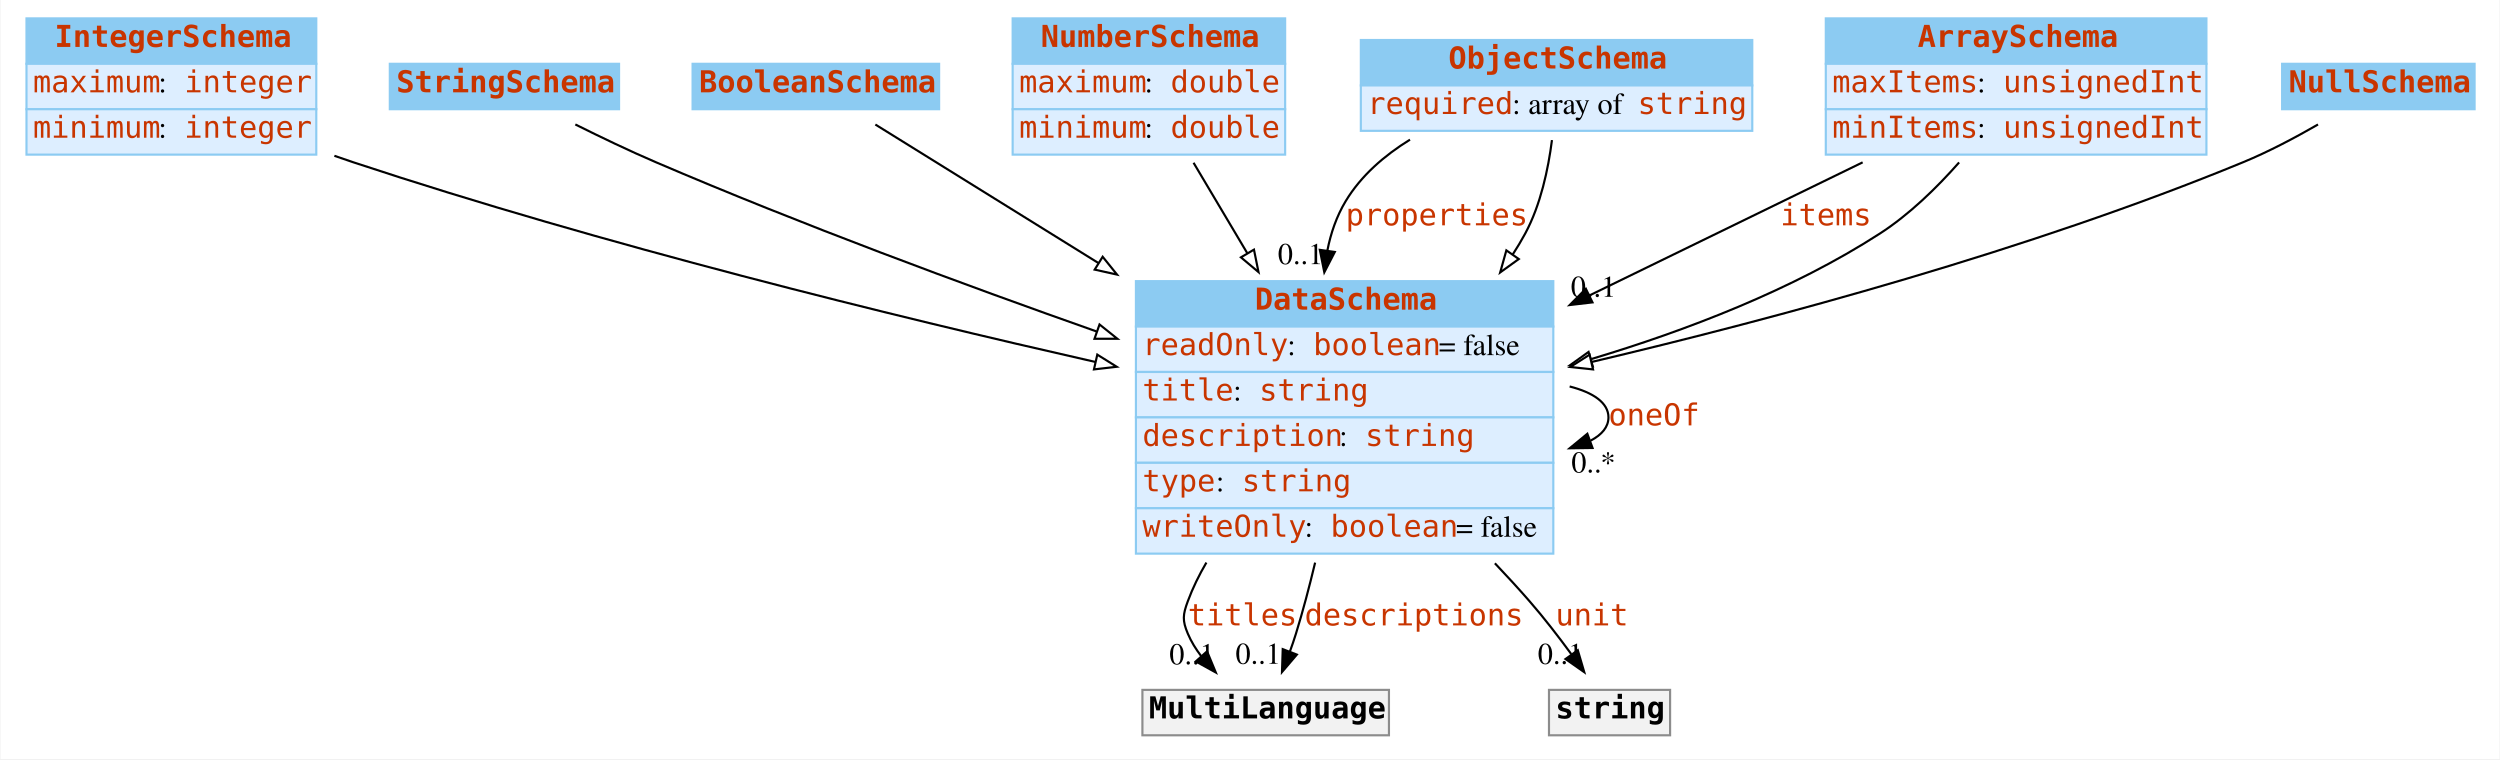
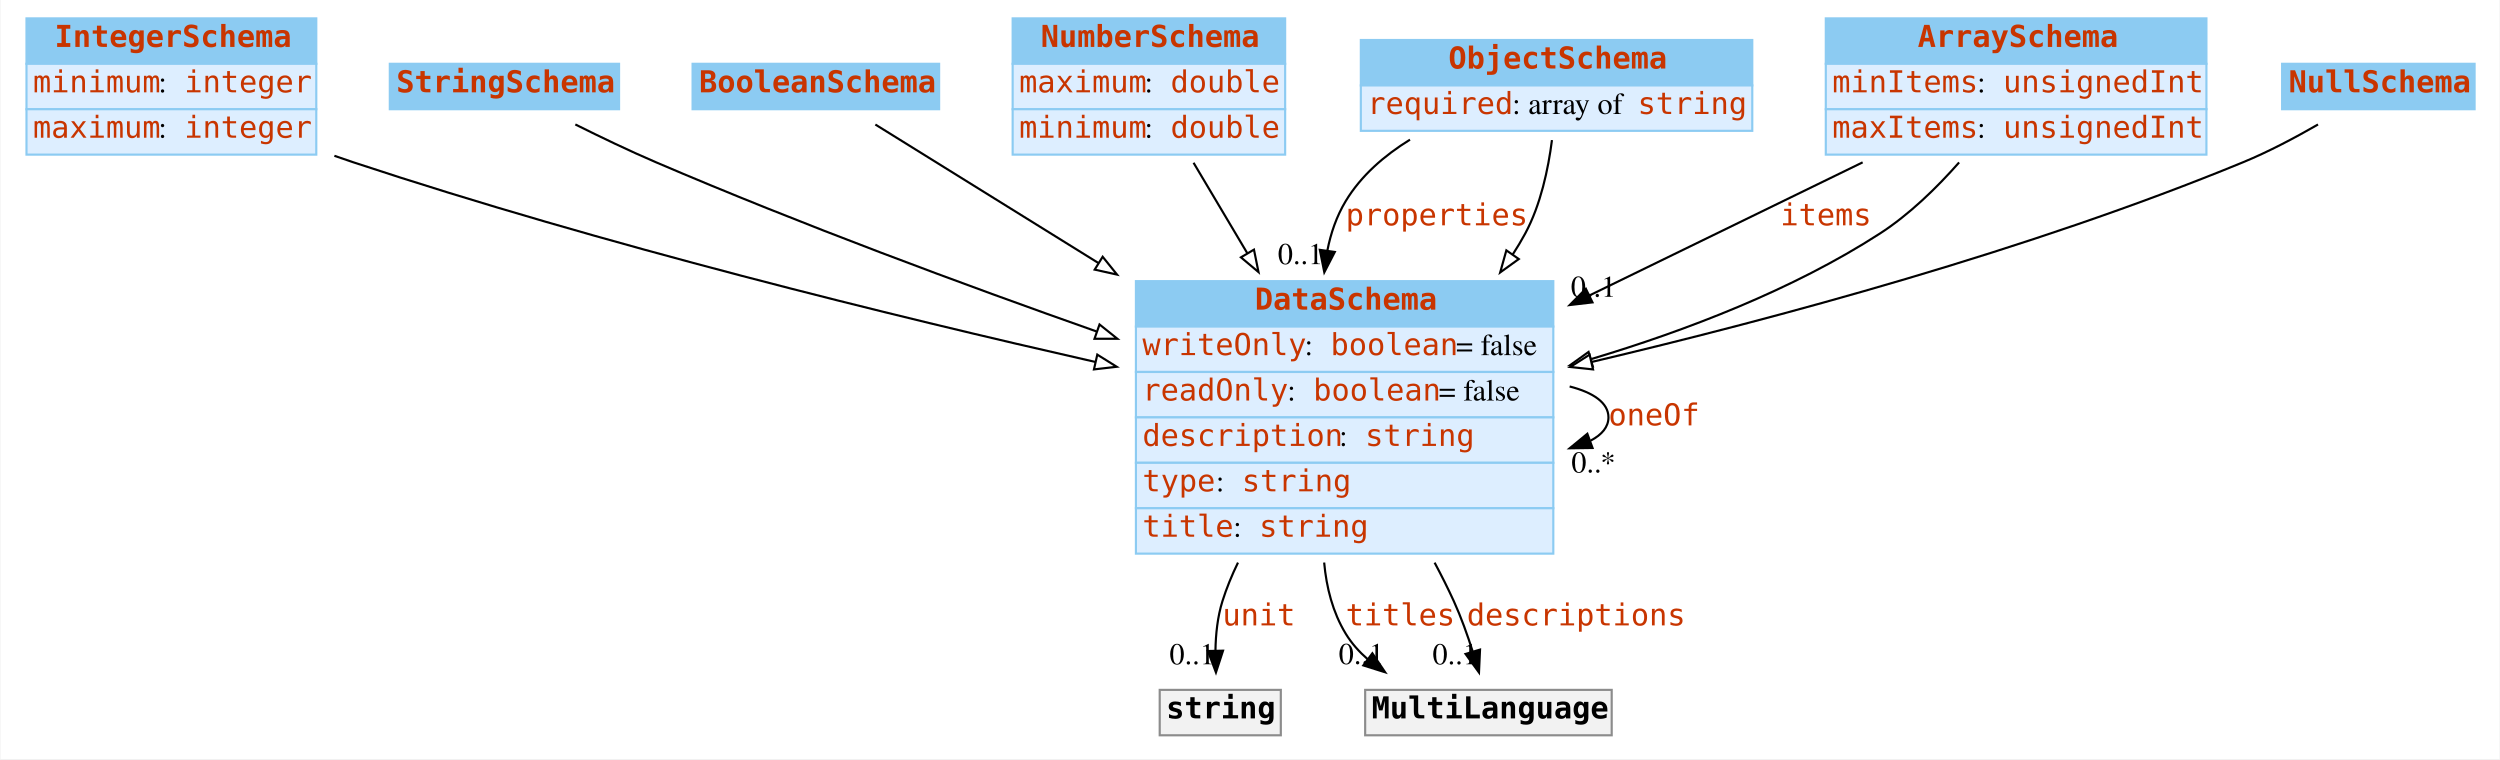
<svg xmlns="http://www.w3.org/2000/svg" width="1156pt" height="351pt" viewBox="0.00 0.00 1155.50 351.00">
  <g id="graph0" class="graph" transform="scale(1 1) rotate(0) translate(4 347)">
    <polygon fill="white" stroke="none" points="-4,4 -4,-347 1151.5,-347 1151.5,4 -4,4" />
    <g id="node1" class="node">
      <polygon fill="#8ccbf2" stroke="none" points="8,-317.5 8,-338.5 142,-338.5 142,-317.5 8,-317.5" />
      <polygon fill="none" stroke="#8ccbf2" points="8,-317.5 8,-338.5 142,-338.5 142,-317.5 8,-317.5" />
      <text text-anchor="start" x="21" y="-325.3" font-family="mono" font-weight="bold" font-size="14.00" fill="#c83500">IntegerSchema</text>
      <polygon fill="#ddeeff" stroke="none" points="8,-296.5 8,-317.5 142,-317.5 142,-296.5 8,-296.5" />
      <polygon fill="none" stroke="#8ccbf2" points="8,-296.5 8,-317.5 142,-317.5 142,-296.5 8,-296.5" />
-       <text text-anchor="start" x="11" y="-304.3" font-family="mono" font-size="14.00" fill="#c83500">maximum</text>
+       <text text-anchor="start" x="11" y="-304.3" font-family="mono" font-size="14.00" fill="#c83500">minimum</text>
      <text text-anchor="start" x="69" y="-304.3" font-family="Times,serif" font-size="14.00"> : </text>
      <text text-anchor="start" x="81" y="-304.3" font-family="mono" font-size="14.00" fill="#c83500">integer</text>
      <polygon fill="#ddeeff" stroke="none" points="8,-275.5 8,-296.5 142,-296.5 142,-275.5 8,-275.5" />
      <polygon fill="none" stroke="#8ccbf2" points="8,-275.5 8,-296.5 142,-296.5 142,-275.5 8,-275.5" />
-       <text text-anchor="start" x="11" y="-283.3" font-family="mono" font-size="14.00" fill="#c83500">minimum</text>
+       <text text-anchor="start" x="11" y="-283.3" font-family="mono" font-size="14.00" fill="#c83500">maximum</text>
      <text text-anchor="start" x="69" y="-283.3" font-family="Times,serif" font-size="14.00"> : </text>
      <text text-anchor="start" x="81" y="-283.3" font-family="mono" font-size="14.00" fill="#c83500">integer</text>
    </g>
    <g id="node8" class="node">
      <polygon fill="#8ccbf2" stroke="none" points="521,-196 521,-217 714,-217 714,-196 521,-196" />
      <polygon fill="none" stroke="#8ccbf2" points="521,-196 521,-217 714,-217 714,-196 521,-196" />
      <text text-anchor="start" x="576" y="-203.8" font-family="mono" font-weight="bold" font-size="14.00" fill="#c83500">DataSchema</text>
      <polygon fill="#ddeeff" stroke="none" points="521,-175 521,-196 714,-196 714,-175 521,-175" />
      <polygon fill="none" stroke="#8ccbf2" points="521,-175 521,-196 714,-196 714,-175 521,-175" />
-       <text text-anchor="start" x="524" y="-182.8" font-family="mono" font-size="14.00" fill="#c83500">readOnly</text>
-       <text text-anchor="start" x="591" y="-182.8" font-family="Times,serif" font-size="14.00"> : </text>
-       <text text-anchor="start" x="603" y="-182.8" font-family="mono" font-size="14.00" fill="#c83500">boolean</text>
-       <text text-anchor="start" x="661" y="-182.8" font-family="Times,serif" font-size="14.00"> = false</text>
+       <text text-anchor="start" x="524" y="-182.8" font-family="mono" font-size="14.00" fill="#c83500">writeOnly</text>
+       <text text-anchor="start" x="599" y="-182.8" font-family="Times,serif" font-size="14.00"> : </text>
+       <text text-anchor="start" x="611" y="-182.8" font-family="mono" font-size="14.00" fill="#c83500">boolean</text>
+       <text text-anchor="start" x="669" y="-182.8" font-family="Times,serif" font-size="14.00"> = false</text>
      <polygon fill="#ddeeff" stroke="none" points="521,-154 521,-175 714,-175 714,-154 521,-154" />
      <polygon fill="none" stroke="#8ccbf2" points="521,-154 521,-175 714,-175 714,-154 521,-154" />
-       <text text-anchor="start" x="524" y="-161.8" font-family="mono" font-size="14.00" fill="#c83500">title</text>
-       <text text-anchor="start" x="566" y="-161.8" font-family="Times,serif" font-size="14.00"> : </text>
-       <text text-anchor="start" x="578" y="-161.8" font-family="mono" font-size="14.00" fill="#c83500">string</text>
+       <text text-anchor="start" x="524" y="-161.8" font-family="mono" font-size="14.00" fill="#c83500">readOnly</text>
+       <text text-anchor="start" x="591" y="-161.8" font-family="Times,serif" font-size="14.00"> : </text>
+       <text text-anchor="start" x="603" y="-161.8" font-family="mono" font-size="14.00" fill="#c83500">boolean</text>
+       <text text-anchor="start" x="661" y="-161.8" font-family="Times,serif" font-size="14.00"> = false</text>
      <polygon fill="#ddeeff" stroke="none" points="521,-133 521,-154 714,-154 714,-133 521,-133" />
      <polygon fill="none" stroke="#8ccbf2" points="521,-133 521,-154 714,-154 714,-133 521,-133" />
      <text text-anchor="start" x="524" y="-140.8" font-family="mono" font-size="14.00" fill="#c83500">description</text>
      <text text-anchor="start" x="615" y="-140.8" font-family="Times,serif" font-size="14.00"> : </text>
      <text text-anchor="start" x="627" y="-140.8" font-family="mono" font-size="14.00" fill="#c83500">string</text>
      <polygon fill="#ddeeff" stroke="none" points="521,-112 521,-133 714,-133 714,-112 521,-112" />
      <polygon fill="none" stroke="#8ccbf2" points="521,-112 521,-133 714,-133 714,-112 521,-112" />
      <text text-anchor="start" x="524" y="-119.8" font-family="mono" font-size="14.00" fill="#c83500">type</text>
      <text text-anchor="start" x="558" y="-119.8" font-family="Times,serif" font-size="14.00"> : </text>
      <text text-anchor="start" x="570" y="-119.8" font-family="mono" font-size="14.00" fill="#c83500">string</text>
      <polygon fill="#ddeeff" stroke="none" points="521,-91 521,-112 714,-112 714,-91 521,-91" />
      <polygon fill="none" stroke="#8ccbf2" points="521,-91 521,-112 714,-112 714,-91 521,-91" />
-       <text text-anchor="start" x="524" y="-98.8" font-family="mono" font-size="14.00" fill="#c83500">writeOnly</text>
-       <text text-anchor="start" x="599" y="-98.8" font-family="Times,serif" font-size="14.00"> : </text>
-       <text text-anchor="start" x="611" y="-98.8" font-family="mono" font-size="14.00" fill="#c83500">boolean</text>
-       <text text-anchor="start" x="669" y="-98.8" font-family="Times,serif" font-size="14.00"> = false</text>
+       <text text-anchor="start" x="524" y="-98.8" font-family="mono" font-size="14.00" fill="#c83500">title</text>
+       <text text-anchor="start" x="566" y="-98.8" font-family="Times,serif" font-size="14.00"> : </text>
+       <text text-anchor="start" x="578" y="-98.8" font-family="mono" font-size="14.00" fill="#c83500">string</text>
    </g>
-     <g id="edge9" class="edge">
+     <g id="edge10" class="edge">
      <path fill="none" stroke="black" d="M150.369,-274.964C153.272,-273.934 156.157,-272.942 159,-272 274.119,-233.863 408.94,-200.77 502.361,-179.605" />
      <polygon fill="white" stroke="black" points="503.137,-183.018 512.122,-177.403 501.596,-176.189 503.137,-183.018" />
    </g>
    <g id="node2" class="node">
      <polygon fill="#8ccbf2" stroke="none" points="176,-296.5 176,-317.5 282,-317.5 282,-296.5 176,-296.5" />
      <polygon fill="none" stroke="#8ccbf2" points="176,-296.5 176,-317.5 282,-317.5 282,-296.5 176,-296.5" />
      <text text-anchor="start" x="179" y="-304.3" font-family="mono" font-weight="bold" font-size="14.00" fill="#c83500">StringSchema</text>
    </g>
    <g id="edge13" class="edge">
      <path fill="none" stroke="black" d="M261.782,-289.455C273.412,-283.645 286.673,-277.288 299,-272 365.584,-243.437 441.703,-215.277 502.773,-193.743" />
      <polygon fill="white" stroke="black" points="504.167,-196.963 512.441,-190.345 501.846,-190.359 504.167,-196.963" />
    </g>
    <g id="node3" class="node">
      <polygon fill="#8ccbf2" stroke="none" points="316,-296.5 316,-317.5 430,-317.5 430,-296.5 316,-296.5" />
      <polygon fill="none" stroke="#8ccbf2" points="316,-296.5 316,-317.5 430,-317.5 430,-296.5 316,-296.5" />
      <text text-anchor="start" x="319" y="-304.3" font-family="mono" font-weight="bold" font-size="14.00" fill="#c83500">BooleanSchema</text>
    </g>
    <g id="edge11" class="edge">
      <path fill="none" stroke="black" d="M400.516,-289.416C425.891,-273.66 465.318,-249.179 503.609,-225.405" />
      <polygon fill="white" stroke="black" points="505.621,-228.275 512.271,-220.027 501.929,-222.328 505.621,-228.275" />
    </g>
    <g id="node4" class="node">
      <polygon fill="#8ccbf2" stroke="none" points="464,-317.5 464,-338.5 590,-338.5 590,-317.5 464,-317.5" />
      <polygon fill="none" stroke="#8ccbf2" points="464,-317.5 464,-338.5 590,-338.5 590,-317.5 464,-317.5" />
      <text text-anchor="start" x="477" y="-325.3" font-family="mono" font-weight="bold" font-size="14.00" fill="#c83500">NumberSchema</text>
      <polygon fill="#ddeeff" stroke="none" points="464,-296.5 464,-317.5 590,-317.5 590,-296.5 464,-296.5" />
      <polygon fill="none" stroke="#8ccbf2" points="464,-296.5 464,-317.5 590,-317.5 590,-296.5 464,-296.5" />
      <text text-anchor="start" x="467" y="-304.3" font-family="mono" font-size="14.00" fill="#c83500">maximum</text>
      <text text-anchor="start" x="525" y="-304.3" font-family="Times,serif" font-size="14.00"> : </text>
      <text text-anchor="start" x="537" y="-304.3" font-family="mono" font-size="14.00" fill="#c83500">double</text>
      <polygon fill="#ddeeff" stroke="none" points="464,-275.5 464,-296.5 590,-296.5 590,-275.5 464,-275.5" />
      <polygon fill="none" stroke="#8ccbf2" points="464,-275.5 464,-296.5 590,-296.5 590,-275.5 464,-275.5" />
      <text text-anchor="start" x="467" y="-283.3" font-family="mono" font-size="14.00" fill="#c83500">minimum</text>
      <text text-anchor="start" x="525" y="-283.3" font-family="Times,serif" font-size="14.00"> : </text>
      <text text-anchor="start" x="537" y="-283.3" font-family="mono" font-size="14.00" fill="#c83500">double</text>
    </g>
-     <g id="edge7" class="edge">
+     <g id="edge9" class="edge">
      <path fill="none" stroke="black" d="M547.648,-271.743C555.11,-259.182 563.85,-244.47 572.562,-229.804" />
      <polygon fill="white" stroke="black" points="575.58,-231.577 577.678,-221.192 569.562,-228.002 575.58,-231.577" />
    </g>
    <g id="node5" class="node">
      <polygon fill="#8ccbf2" stroke="none" points="625,-307.5 625,-328.5 806,-328.5 806,-307.5 625,-307.5" />
      <polygon fill="none" stroke="#8ccbf2" points="625,-307.5 625,-328.5 806,-328.5 806,-307.5 625,-307.5" />
      <text text-anchor="start" x="665.5" y="-315.3" font-family="mono" font-weight="bold" font-size="14.00" fill="#c83500">ObjectSchema</text>
      <polygon fill="#ddeeff" stroke="none" points="625,-286.5 625,-307.5 806,-307.5 806,-286.5 625,-286.5" />
      <polygon fill="none" stroke="#8ccbf2" points="625,-286.5 625,-307.5 806,-307.5 806,-286.5 625,-286.5" />
      <text text-anchor="start" x="628" y="-294.3" font-family="mono" font-size="14.00" fill="#c83500">required</text>
      <text text-anchor="start" x="695" y="-294.3" font-family="Times,serif" font-size="14.00"> : array of </text>
      <text text-anchor="start" x="753" y="-294.3" font-family="mono" font-size="14.00" fill="#c83500">string</text>
    </g>
    <g id="edge1" class="edge">
      <path fill="none" stroke="black" d="M647.732,-282.423C635.903,-275.127 625.117,-265.808 618,-254 613.774,-246.988 611.086,-239.158 609.509,-231.057" />
      <polygon fill="black" stroke="black" points="612.965,-230.495 608.11,-221.078 606.033,-231.467 612.965,-230.495" />
      <text text-anchor="start" x="618" y="-242.8" font-family="mono" font-size="14.00" fill="#c83500">properties</text>
      <text text-anchor="middle" x="597.11" y="-224.878" font-family="Times,serif" font-size="14.00">0..1</text>
    </g>
-     <g id="edge8" class="edge">
+     <g id="edge7" class="edge">
      <path fill="none" stroke="black" d="M713.377,-282.225C711.666,-268.829 708.163,-252.27 701,-239 699.231,-235.722 697.293,-232.488 695.219,-229.309" />
      <polygon fill="white" stroke="black" points="698.03,-227.221 689.434,-221.027 692.291,-231.23 698.03,-227.221" />
    </g>
    <g id="node6" class="node">
      <polygon fill="#8ccbf2" stroke="none" points="840,-317.5 840,-338.5 1016,-338.5 1016,-317.5 840,-317.5" />
      <polygon fill="none" stroke="#8ccbf2" points="840,-317.5 840,-338.5 1016,-338.5 1016,-317.5 840,-317.5" />
      <text text-anchor="start" x="882.5" y="-325.3" font-family="mono" font-weight="bold" font-size="14.00" fill="#c83500">ArraySchema</text>
      <polygon fill="#ddeeff" stroke="none" points="840,-296.5 840,-317.5 1016,-317.5 1016,-296.5 840,-296.5" />
      <polygon fill="none" stroke="#8ccbf2" points="840,-296.5 840,-317.5 1016,-317.5 1016,-296.5 840,-296.5" />
-       <text text-anchor="start" x="843" y="-304.3" font-family="mono" font-size="14.00" fill="#c83500">maxItems</text>
+       <text text-anchor="start" x="843" y="-304.3" font-family="mono" font-size="14.00" fill="#c83500">minItems</text>
      <text text-anchor="start" x="910" y="-304.3" font-family="Times,serif" font-size="14.00"> : </text>
      <text text-anchor="start" x="922" y="-304.3" font-family="mono" font-size="14.00" fill="#c83500">unsignedInt</text>
      <polygon fill="#ddeeff" stroke="none" points="840,-275.5 840,-296.5 1016,-296.5 1016,-275.5 840,-275.5" />
      <polygon fill="none" stroke="#8ccbf2" points="840,-275.5 840,-296.5 1016,-296.5 1016,-275.5 840,-275.5" />
-       <text text-anchor="start" x="843" y="-283.3" font-family="mono" font-size="14.00" fill="#c83500">minItems</text>
+       <text text-anchor="start" x="843" y="-283.3" font-family="mono" font-size="14.00" fill="#c83500">maxItems</text>
      <text text-anchor="start" x="910" y="-283.3" font-family="Times,serif" font-size="14.00"> : </text>
      <text text-anchor="start" x="922" y="-283.3" font-family="mono" font-size="14.00" fill="#c83500">unsignedInt</text>
    </g>
    <g id="edge2" class="edge">
      <path fill="none" stroke="black" d="M857.04,-271.933C819.711,-253.748 773.044,-231.015 730.808,-210.44" />
      <polygon fill="black" stroke="black" points="732.11,-207.181 721.587,-205.948 729.045,-213.474 732.11,-207.181" />
      <text text-anchor="start" x="819" y="-242.8" font-family="mono" font-size="14.00" fill="#c83500">items</text>
      <text text-anchor="middle" x="732.587" y="-209.748" font-family="Times,serif" font-size="14.00">0..1</text>
    </g>
-     <g id="edge10" class="edge">
+     <g id="edge8" class="edge">
      <path fill="none" stroke="black" d="M901.641,-271.886C891.278,-260.14 878.602,-247.781 865,-239 824.7,-212.985 775.488,-194.145 731.557,-180.984" />
      <polygon fill="white" stroke="black" points="732.267,-177.545 721.686,-178.095 730.3,-184.264 732.267,-177.545" />
    </g>
    <g id="node7" class="node">
      <polygon fill="#8ccbf2" stroke="none" points="1051,-296.5 1051,-317.5 1140,-317.5 1140,-296.5 1051,-296.5" />
      <polygon fill="none" stroke="#8ccbf2" points="1051,-296.5 1051,-317.5 1140,-317.5 1140,-296.5 1051,-296.5" />
      <text text-anchor="start" x="1054" y="-304.3" font-family="mono" font-weight="bold" font-size="14.00" fill="#c83500">NullSchema</text>
    </g>
    <g id="edge12" class="edge">
      <path fill="none" stroke="black" d="M1067.6,-289.442C1057.06,-283.364 1044.73,-276.835 1033,-272 934.253,-231.297 816.684,-199.682 731.765,-179.634" />
      <polygon fill="white" stroke="black" points="732.369,-176.181 721.835,-177.307 730.772,-182.996 732.369,-176.181" />
    </g>
-     <g id="edge3" class="edge">
+     <g id="edge5" class="edge">
      <path fill="none" stroke="black" d="M721.552,-168.293C732.49,-165.502 739.5,-160.738 739.5,-154 739.5,-149.578 736.481,-146.006 731.314,-143.285" />
      <polygon fill="black" stroke="black" points="732.146,-139.862 721.552,-139.707 729.737,-146.434 732.146,-139.862" />
      <text text-anchor="start" x="739.5" y="-150.3" font-family="mono" font-size="14.00" fill="#c83500">oneOf</text>
      <text text-anchor="middle" x="732.552" y="-128.507" font-family="Times,serif" font-size="14.00">0..*</text>
    </g>
    <g id="node9" class="node">
-       <polygon fill="#f2f2f2" stroke="none" points="524,-7 524,-28 638,-28 638,-7 524,-7" />
-       <polygon fill="none" stroke="#8c8c8c" points="524,-7 524,-28 638,-28 638,-7 524,-7" />
-       <text text-anchor="start" x="527" y="-14.8" font-family="mono" font-weight="bold" font-size="14.00">MultiLanguage</text>
+       <polygon fill="#f2f2f2" stroke="none" points="532,-7 532,-28 588,-28 588,-7 532,-7" />
+       <polygon fill="none" stroke="#8c8c8c" points="532,-7 532,-28 588,-28 588,-7 532,-7" />
+       <text text-anchor="start" x="535" y="-14.8" font-family="mono" font-weight="bold" font-size="14.00">string</text>
+     </g>
+     <g id="edge3" class="edge">
+       <path fill="none" stroke="black" d="M568.195,-86.855C565.354,-81.009 562.889,-75.02 561,-69 558.739,-61.793 557.899,-53.709 557.776,-46.178" />
+       <polygon fill="black" stroke="black" points="561.278,-46.124 558.005,-36.047 554.28,-45.965 561.278,-46.124" />
+       <text text-anchor="start" x="561" y="-57.8" font-family="mono" font-size="14.00" fill="#c83500">unit</text>
+       <text text-anchor="middle" x="547.005" y="-39.847" font-family="Times,serif" font-size="14.00">0..1</text>
+     </g>
+     <g id="node10" class="node">
+       <polygon fill="#f2f2f2" stroke="none" points="627,-7 627,-28 741,-28 741,-7 627,-7" />
+       <polygon fill="none" stroke="#8c8c8c" points="627,-7 627,-28 741,-28 741,-7 627,-7" />
+       <text text-anchor="start" x="630" y="-14.8" font-family="mono" font-weight="bold" font-size="14.00">MultiLanguage</text>
    </g>
    <g id="edge4" class="edge">
-       <path fill="none" stroke="black" d="M553.584,-86.87C550.2,-81.105 547.266,-75.125 545,-69 542.687,-62.747 542.405,-60.141 545,-54 546.558,-50.311 548.717,-46.819 551.209,-43.573" />
-       <polygon fill="black" stroke="black" points="553.892,-45.823 557.943,-36.034 548.671,-41.16 553.892,-45.823" />
-       <text text-anchor="start" x="545" y="-57.8" font-family="mono" font-size="14.00" fill="#c83500">titles</text>
-       <text text-anchor="middle" x="546.943" y="-39.834" font-family="Times,serif" font-size="14.00">0..1</text>
+       <path fill="none" stroke="black" d="M608.041,-86.881C609.092,-75.308 612.014,-63.838 618,-54 620.712,-49.544 624.2,-45.624 628.155,-42.182" />
+       <polygon fill="black" stroke="black" points="630.333,-44.923 636.252,-36.136 626.145,-39.315 630.333,-44.923" />
+       <text text-anchor="start" x="618" y="-57.8" font-family="mono" font-size="14.00" fill="#c83500">titles</text>
+       <text text-anchor="middle" x="625.252" y="-39.936" font-family="Times,serif" font-size="14.00">0..1</text>
    </g>
    <g id="edge6" class="edge">
-       <path fill="none" stroke="black" d="M603.86,-86.842C601.221,-75.795 598.248,-64.514 595,-54 594.149,-51.245 593.176,-48.401 592.149,-45.581" />
-       <polygon fill="black" stroke="black" points="595.411,-44.314 588.542,-36.247 588.882,-46.837 595.411,-44.314" />
-       <text text-anchor="start" x="599" y="-57.8" font-family="mono" font-size="14.00" fill="#c83500">descriptions</text>
-       <text text-anchor="middle" x="577.542" y="-40.047" font-family="Times,serif" font-size="14.00">0..1</text>
-     </g>
-     <g id="node10" class="node">
-       <polygon fill="#f2f2f2" stroke="none" points="712,-7 712,-28 768,-28 768,-7 712,-7" />
-       <polygon fill="none" stroke="#8c8c8c" points="712,-7 712,-28 768,-28 768,-7 712,-7" />
-       <text text-anchor="start" x="715" y="-14.8" font-family="mono" font-weight="bold" font-size="14.00">string</text>
-     </g>
-     <g id="edge5" class="edge">
-       <path fill="none" stroke="black" d="M686.987,-86.535C692.52,-80.713 697.925,-74.82 703,-69 709.671,-61.349 716.432,-52.576 722.317,-44.535" />
-       <polygon fill="black" stroke="black" points="725.322,-46.35 728.313,-36.186 719.637,-42.267 725.322,-46.35" />
-       <text text-anchor="start" x="715" y="-57.8" font-family="mono" font-size="14.00" fill="#c83500">unit</text>
-       <text text-anchor="middle" x="717.313" y="-39.986" font-family="Times,serif" font-size="14.00">0..1</text>
+       <path fill="none" stroke="black" d="M659.113,-86.837C662.297,-80.898 665.311,-74.899 668,-69 671.364,-61.619 674.323,-53.327 676.752,-45.649" />
+       <polygon fill="black" stroke="black" points="680.114,-46.622 679.629,-36.038 673.408,-44.615 680.114,-46.622" />
+       <text text-anchor="start" x="674" y="-57.8" font-family="mono" font-size="14.00" fill="#c83500">descriptions</text>
+       <text text-anchor="middle" x="668.629" y="-39.839" font-family="Times,serif" font-size="14.00">0..1</text>
    </g>
  </g>
</svg>
